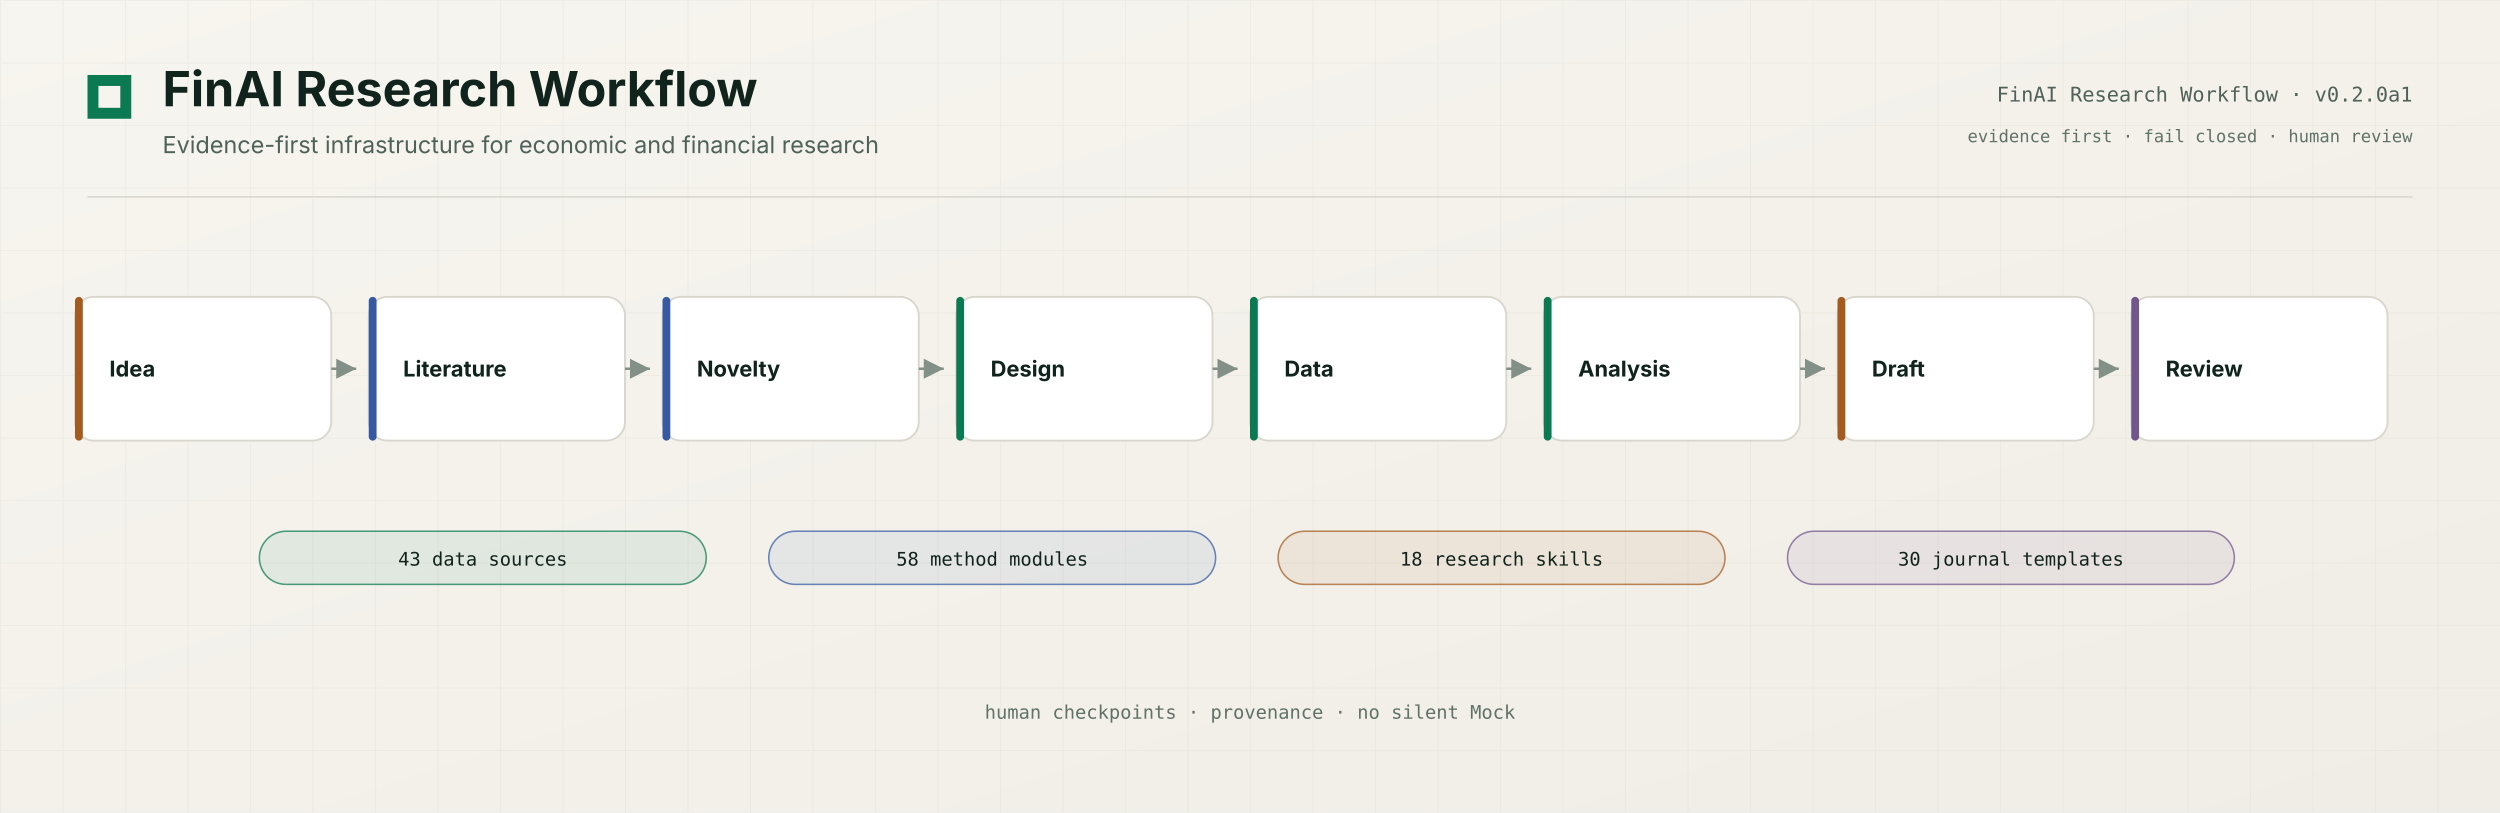
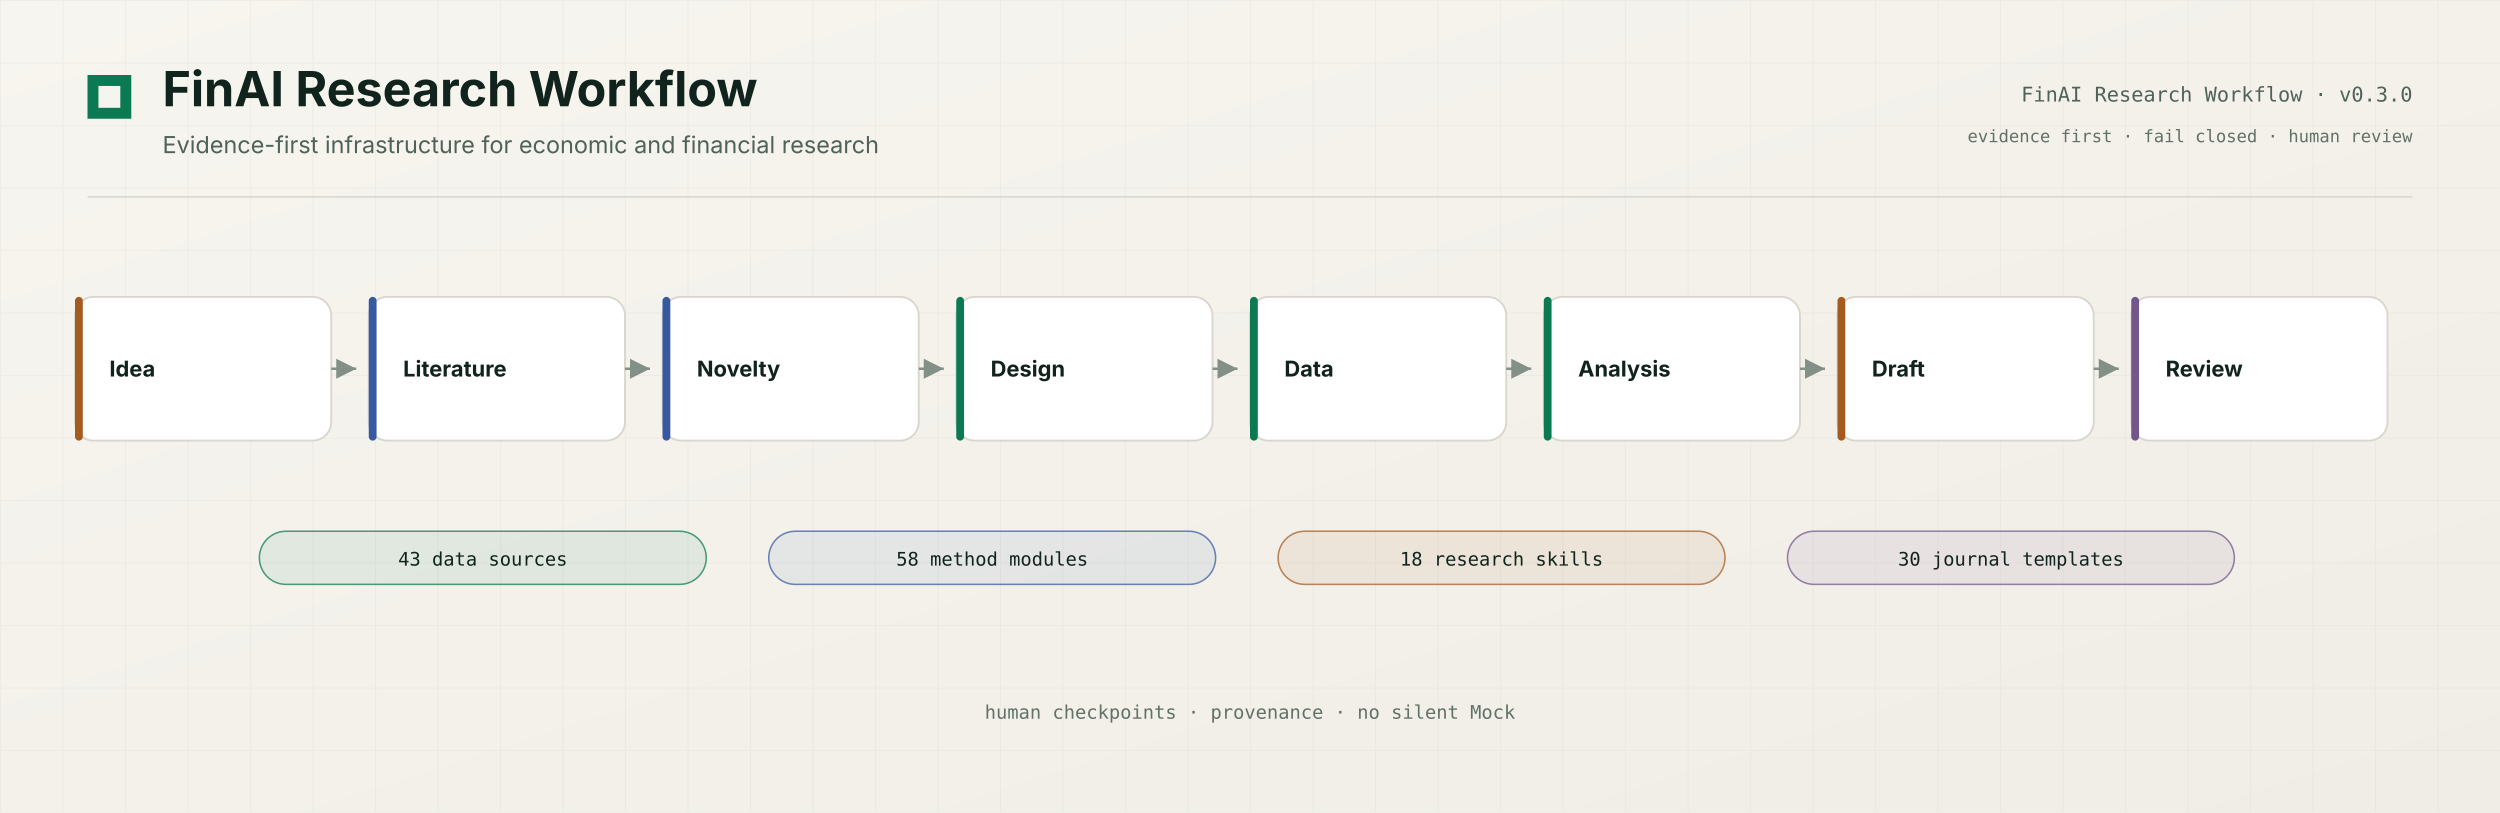
<svg xmlns="http://www.w3.org/2000/svg" viewBox="0 0 1600 520" role="img" aria-labelledby="title desc">
  <defs>
    <linearGradient id="bgGrad" x1="0" y1="0" x2="1" y2="1">
      <stop offset="0%" stop-color="#f7f5ef" />
      <stop offset="100%" stop-color="#efede5" />
    </linearGradient>
    <pattern id="grid" width="40" height="40" patternUnits="userSpaceOnUse">
      <path d="M 40 0 L 0 0 0 40" fill="none" stroke="#d8d6cd" stroke-width="1" opacity="0.30" />
    </pattern>
  </defs>
  <rect width="100%" height="100%" fill="url(#bgGrad)" />
  <rect width="100%" height="100%" fill="url(#grid)" />
  <path d="M56 48h28v28H56z M63 55v14h14V55z" fill="#0b7a53" fill-rule="evenodd" />
  <text x="104" y="68" fill="#10231c" font-size="31" font-weight="720" font-family="'Inter', 'SF Pro Text', 'Segoe UI', system-ui, -apple-system, sans-serif">FinAI Research Workflow</text>
  <text x="104" y="98" fill="#4f6259" font-size="15" font-family="'Inter', 'SF Pro Text', 'Segoe UI', system-ui, -apple-system, sans-serif">Evidence-first infrastructure for economic and financial research</text>
-   <text x="1544" y="65" fill="#4f6259" font-size="13" text-anchor="end" font-family="'SF Mono', 'JetBrains Mono', 'Cascadia Code', monospace">FinAI Research Workflow · v0.2.0a1</text>
+   <text x="1544" y="65" fill="#4f6259" font-size="13" text-anchor="end" font-family="'SF Mono', 'JetBrains Mono', 'Cascadia Code', monospace">FinAI Research Workflow · v0.3.0</text>
  <text x="1544" y="91" fill="#607168" font-size="11" text-anchor="end" font-family="'SF Mono', 'JetBrains Mono', 'Cascadia Code', monospace">evidence first · fail closed · human review</text>
  <line x1="56" y1="126" x2="1544" y2="126" stroke="#d8d6cd" />
  <g>
    <rect x="48" y="190" width="164" height="92" rx="12" fill="#ffffff" stroke="#d8d6cd" stroke-width="1.2" />
    <rect x="48" y="190" width="5" height="92" rx="2.5" fill="#a35b20" />
    <text x="70" y="241.0" fill="#10231c" font-size="14" font-weight="680" font-family="'Inter', 'SF Pro Text', 'Segoe UI', system-ui, -apple-system, sans-serif">Idea</text>
  </g>
  <g>
    <defs>
      <marker id="arrowm212-236-228-236" markerWidth="9" markerHeight="8" refX="8" refY="4" orient="auto">
        <path d="M0,0 L0,8 L8,4 z" fill="#829087" />
      </marker>
    </defs>
    <line x1="212" y1="236" x2="228" y2="236" stroke="#829087" stroke-width="1.6" marker-end="url(#arrowm212-236-228-236)" />
  </g>
  <g>
    <rect x="236" y="190" width="164" height="92" rx="12" fill="#ffffff" stroke="#d8d6cd" stroke-width="1.2" />
    <rect x="236" y="190" width="5" height="92" rx="2.5" fill="#3659a2" />
    <text x="258" y="241.0" fill="#10231c" font-size="14" font-weight="680" font-family="'Inter', 'SF Pro Text', 'Segoe UI', system-ui, -apple-system, sans-serif">Literature</text>
  </g>
  <g>
    <defs>
      <marker id="arrowm400-236-416-236" markerWidth="9" markerHeight="8" refX="8" refY="4" orient="auto">
        <path d="M0,0 L0,8 L8,4 z" fill="#829087" />
      </marker>
    </defs>
    <line x1="400" y1="236" x2="416" y2="236" stroke="#829087" stroke-width="1.6" marker-end="url(#arrowm400-236-416-236)" />
  </g>
  <g>
    <rect x="424" y="190" width="164" height="92" rx="12" fill="#ffffff" stroke="#d8d6cd" stroke-width="1.2" />
    <rect x="424" y="190" width="5" height="92" rx="2.5" fill="#3659a2" />
    <text x="446" y="241.0" fill="#10231c" font-size="14" font-weight="680" font-family="'Inter', 'SF Pro Text', 'Segoe UI', system-ui, -apple-system, sans-serif">Novelty</text>
  </g>
  <g>
    <defs>
      <marker id="arrowm588-236-604-236" markerWidth="9" markerHeight="8" refX="8" refY="4" orient="auto">
        <path d="M0,0 L0,8 L8,4 z" fill="#829087" />
      </marker>
    </defs>
    <line x1="588" y1="236" x2="604" y2="236" stroke="#829087" stroke-width="1.6" marker-end="url(#arrowm588-236-604-236)" />
  </g>
  <g>
    <rect x="612" y="190" width="164" height="92" rx="12" fill="#ffffff" stroke="#d8d6cd" stroke-width="1.2" />
    <rect x="612" y="190" width="5" height="92" rx="2.5" fill="#0b7a53" />
    <text x="634" y="241.0" fill="#10231c" font-size="14" font-weight="680" font-family="'Inter', 'SF Pro Text', 'Segoe UI', system-ui, -apple-system, sans-serif">Design</text>
  </g>
  <g>
    <defs>
      <marker id="arrowm776-236-792-236" markerWidth="9" markerHeight="8" refX="8" refY="4" orient="auto">
        <path d="M0,0 L0,8 L8,4 z" fill="#829087" />
      </marker>
    </defs>
    <line x1="776" y1="236" x2="792" y2="236" stroke="#829087" stroke-width="1.6" marker-end="url(#arrowm776-236-792-236)" />
  </g>
  <g>
    <rect x="800" y="190" width="164" height="92" rx="12" fill="#ffffff" stroke="#d8d6cd" stroke-width="1.2" />
    <rect x="800" y="190" width="5" height="92" rx="2.5" fill="#0b7a53" />
    <text x="822" y="241.0" fill="#10231c" font-size="14" font-weight="680" font-family="'Inter', 'SF Pro Text', 'Segoe UI', system-ui, -apple-system, sans-serif">Data</text>
  </g>
  <g>
    <defs>
      <marker id="arrowm964-236-980-236" markerWidth="9" markerHeight="8" refX="8" refY="4" orient="auto">
        <path d="M0,0 L0,8 L8,4 z" fill="#829087" />
      </marker>
    </defs>
    <line x1="964" y1="236" x2="980" y2="236" stroke="#829087" stroke-width="1.6" marker-end="url(#arrowm964-236-980-236)" />
  </g>
  <g>
    <rect x="988" y="190" width="164" height="92" rx="12" fill="#ffffff" stroke="#d8d6cd" stroke-width="1.2" />
    <rect x="988" y="190" width="5" height="92" rx="2.5" fill="#0b7a53" />
    <text x="1010" y="241.0" fill="#10231c" font-size="14" font-weight="680" font-family="'Inter', 'SF Pro Text', 'Segoe UI', system-ui, -apple-system, sans-serif">Analysis</text>
  </g>
  <g>
    <defs>
      <marker id="arrowm1152-236-1168-236" markerWidth="9" markerHeight="8" refX="8" refY="4" orient="auto">
        <path d="M0,0 L0,8 L8,4 z" fill="#829087" />
      </marker>
    </defs>
    <line x1="1152" y1="236" x2="1168" y2="236" stroke="#829087" stroke-width="1.6" marker-end="url(#arrowm1152-236-1168-236)" />
  </g>
  <g>
    <rect x="1176" y="190" width="164" height="92" rx="12" fill="#ffffff" stroke="#d8d6cd" stroke-width="1.2" />
    <rect x="1176" y="190" width="5" height="92" rx="2.5" fill="#a35b20" />
    <text x="1198" y="241.0" fill="#10231c" font-size="14" font-weight="680" font-family="'Inter', 'SF Pro Text', 'Segoe UI', system-ui, -apple-system, sans-serif">Draft</text>
  </g>
  <g>
    <defs>
      <marker id="arrowm1340-236-1356-236" markerWidth="9" markerHeight="8" refX="8" refY="4" orient="auto">
        <path d="M0,0 L0,8 L8,4 z" fill="#829087" />
      </marker>
    </defs>
    <line x1="1340" y1="236" x2="1356" y2="236" stroke="#829087" stroke-width="1.6" marker-end="url(#arrowm1340-236-1356-236)" />
  </g>
  <g>
    <rect x="1364" y="190" width="164" height="92" rx="12" fill="#ffffff" stroke="#d8d6cd" stroke-width="1.2" />
    <rect x="1364" y="190" width="5" height="92" rx="2.5" fill="#71558b" />
    <text x="1386" y="241.0" fill="#10231c" font-size="14" font-weight="680" font-family="'Inter', 'SF Pro Text', 'Segoe UI', system-ui, -apple-system, sans-serif">Review</text>
  </g>
  <g>
    <rect x="166" y="340" width="286" height="34" rx="17" fill="#0b7a53" fill-opacity="0.08" stroke="#0b7a53" stroke-opacity="0.72" />
    <text x="309.0" y="362" fill="#10231c" font-size="12" text-anchor="middle" font-family="'SF Mono', 'JetBrains Mono', 'Cascadia Code', monospace">43 data sources</text>
  </g>
  <g>
    <rect x="492" y="340" width="286" height="34" rx="17" fill="#3659a2" fill-opacity="0.08" stroke="#3659a2" stroke-opacity="0.72" />
    <text x="635.0" y="362" fill="#10231c" font-size="12" text-anchor="middle" font-family="'SF Mono', 'JetBrains Mono', 'Cascadia Code', monospace">58 method modules</text>
  </g>
  <g>
    <rect x="818" y="340" width="286" height="34" rx="17" fill="#a35b20" fill-opacity="0.08" stroke="#a35b20" stroke-opacity="0.72" />
    <text x="961.0" y="362" fill="#10231c" font-size="12" text-anchor="middle" font-family="'SF Mono', 'JetBrains Mono', 'Cascadia Code', monospace">18 research skills</text>
  </g>
  <g>
    <rect x="1144" y="340" width="286" height="34" rx="17" fill="#71558b" fill-opacity="0.08" stroke="#71558b" stroke-opacity="0.72" />
    <text x="1287.0" y="362" fill="#10231c" font-size="12" text-anchor="middle" font-family="'SF Mono', 'JetBrains Mono', 'Cascadia Code', monospace">30 journal templates</text>
  </g>
  <text x="800" y="460" fill="#607168" font-size="12" text-anchor="middle" font-family="'SF Mono', 'JetBrains Mono', 'Cascadia Code', monospace">human checkpoints · provenance · no silent Mock</text>
</svg>
